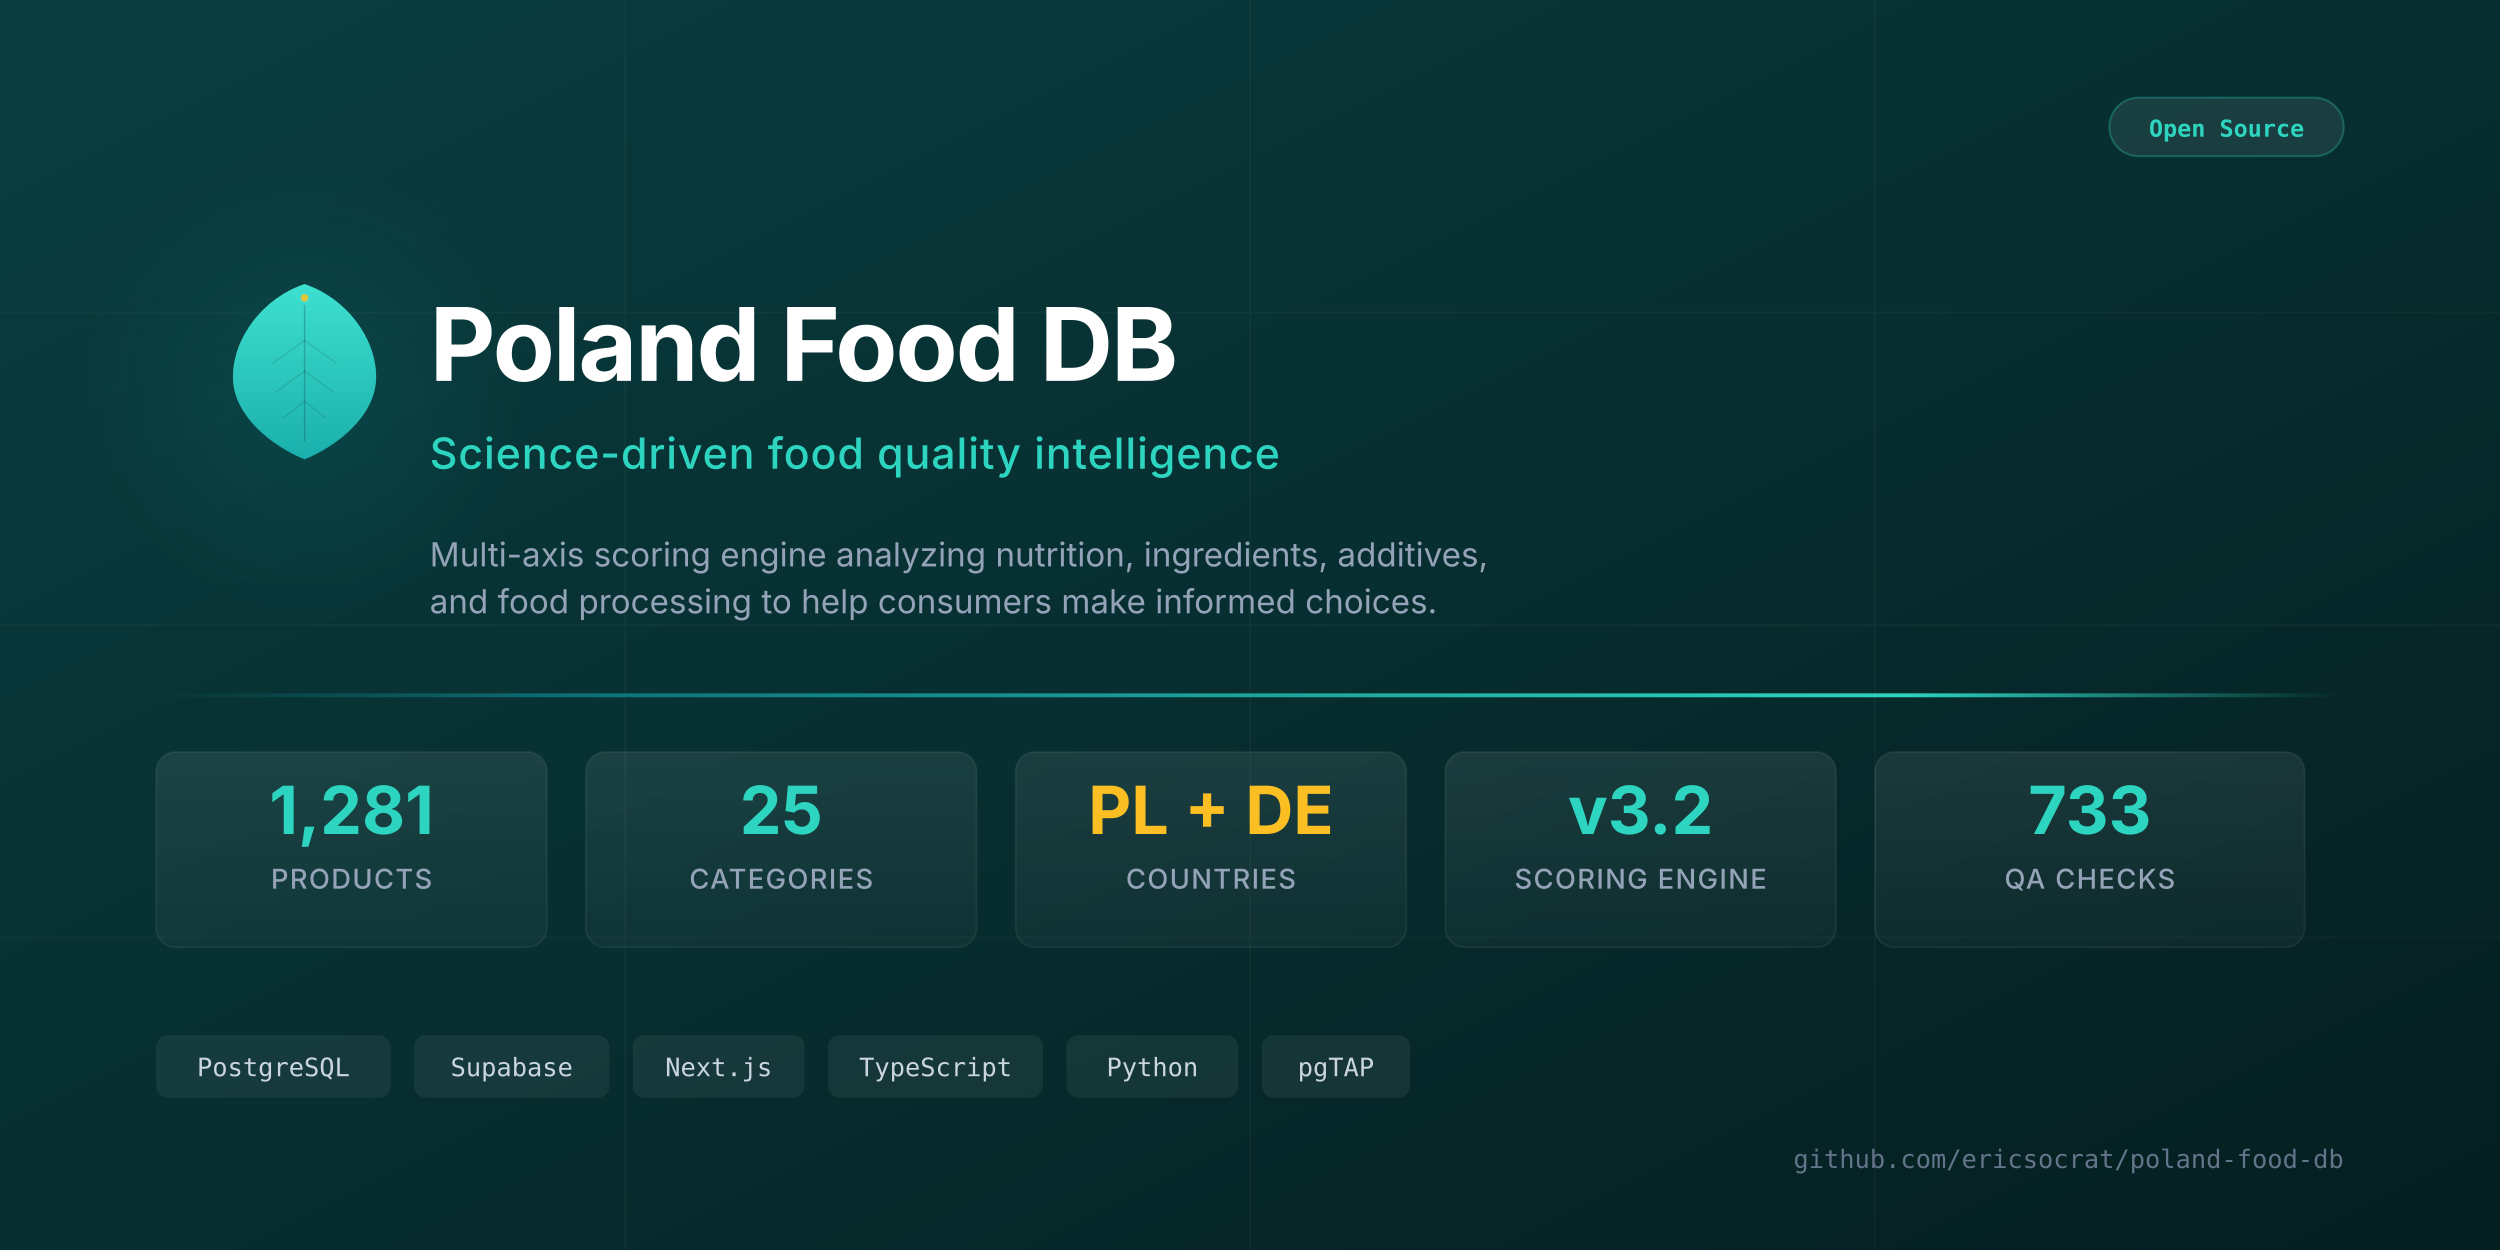
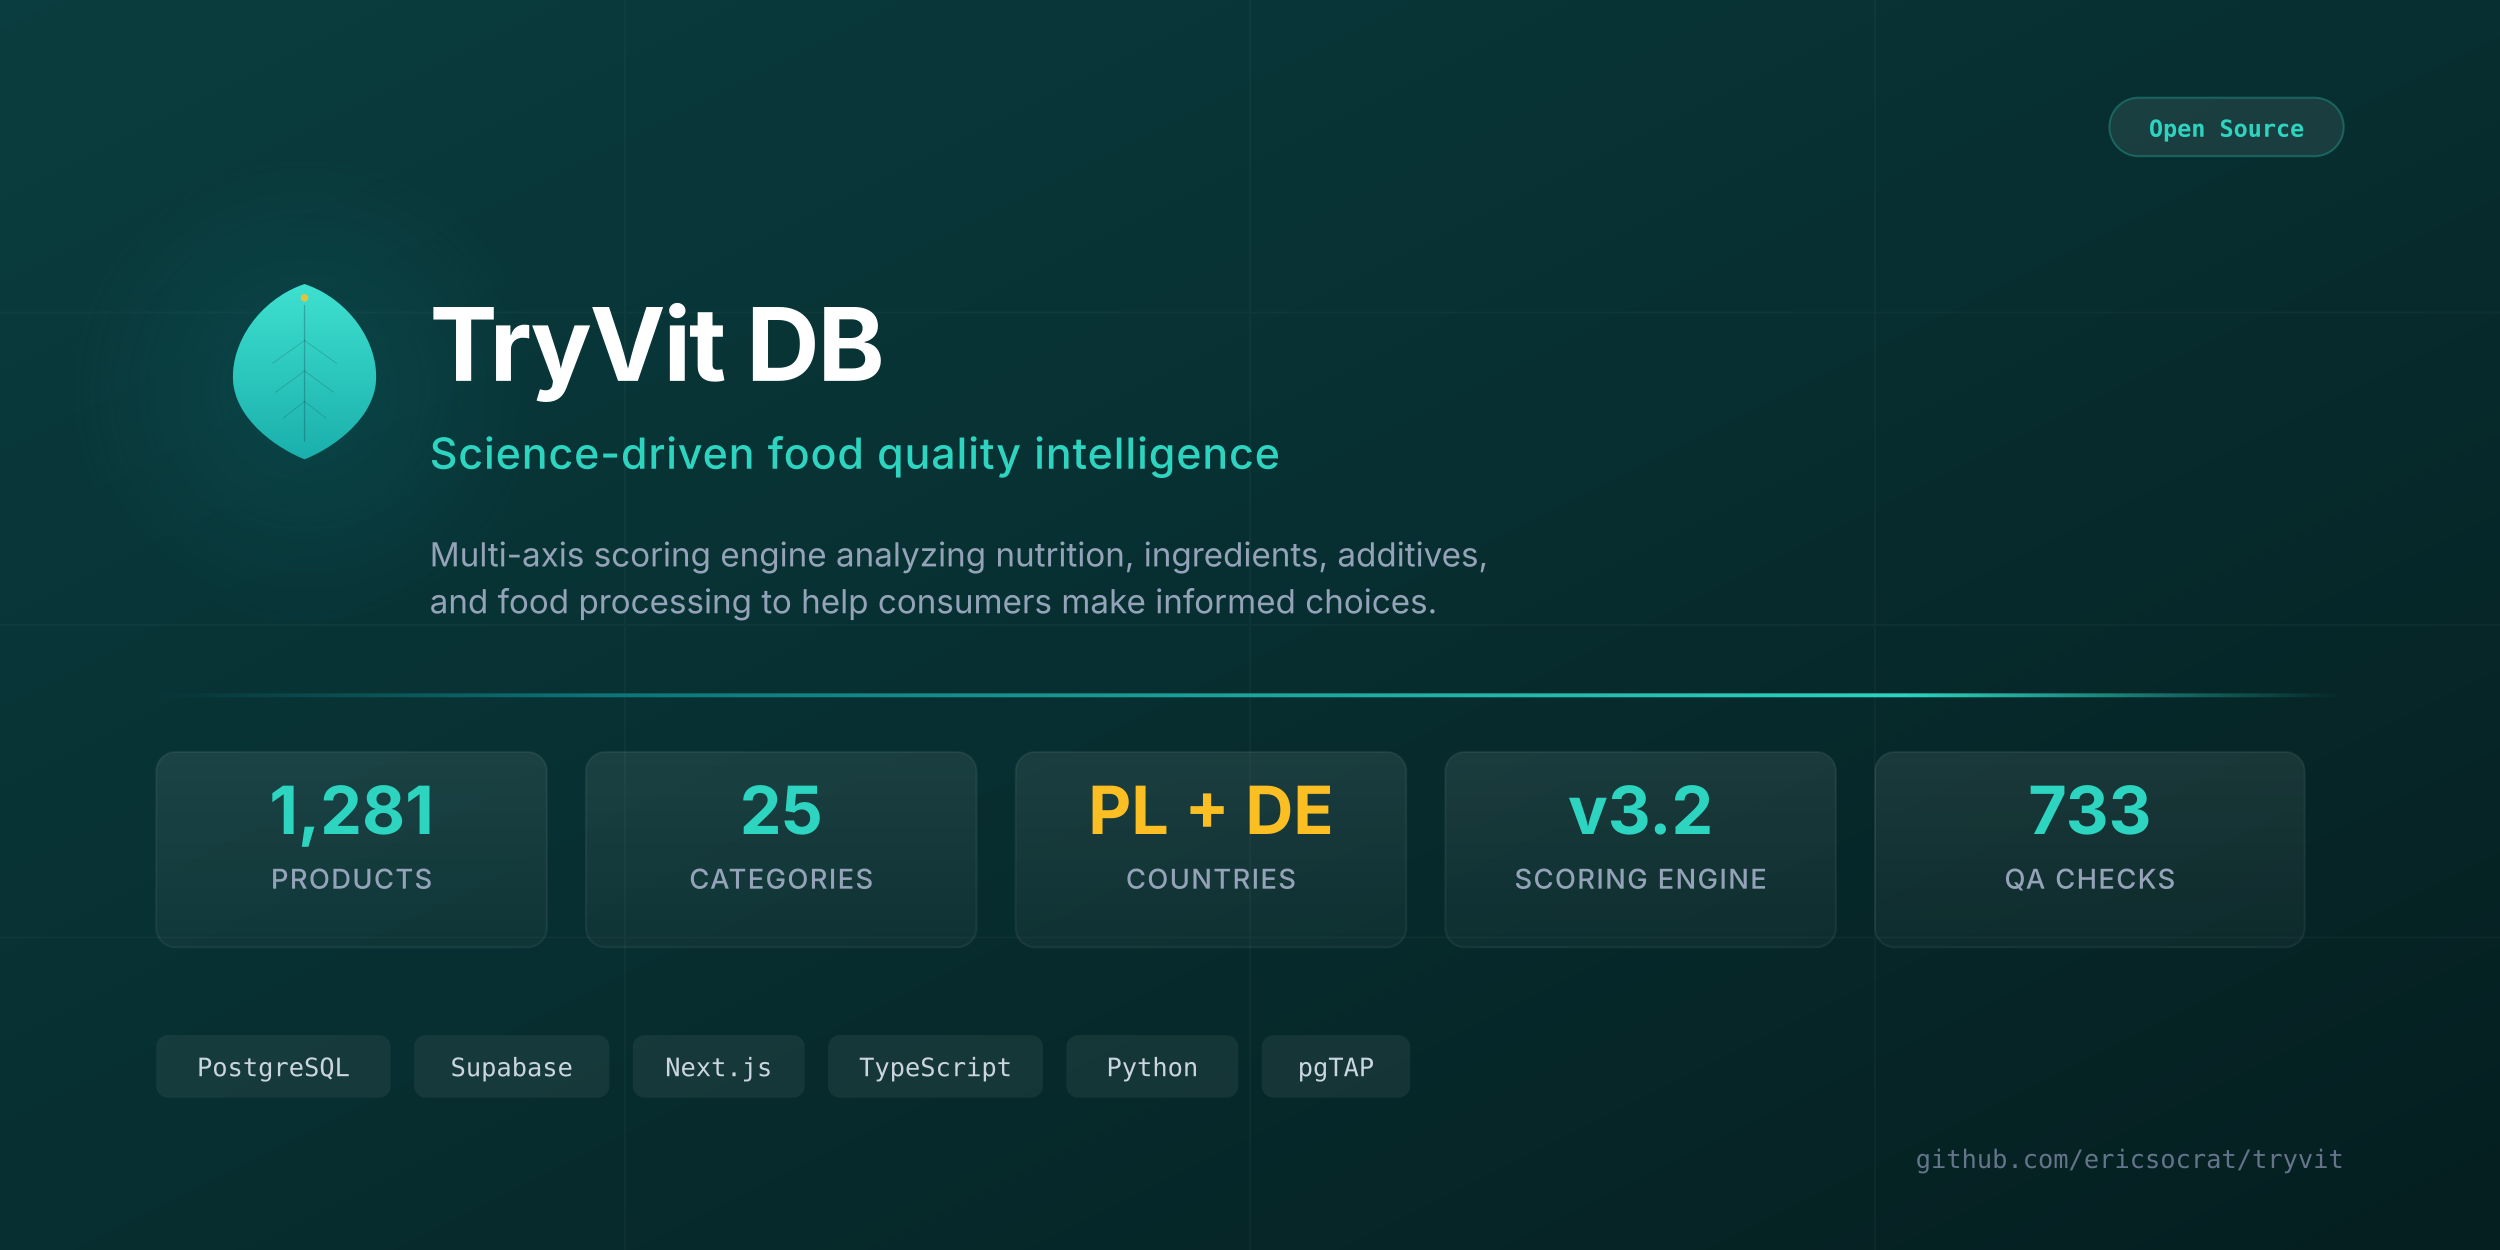
<svg xmlns="http://www.w3.org/2000/svg" viewBox="0 0 1280 640" width="1280" height="640">
  <defs>
    <linearGradient id="bg" x1="0" y1="0" x2="1" y2="1">
      <stop offset="0%" stop-color="#0a3d3f" />
      <stop offset="50%" stop-color="#072e30" />
      <stop offset="100%" stop-color="#051e1f" />
    </linearGradient>
    <linearGradient id="accent-line" x1="0" y1="0" x2="1" y2="0">
      <stop offset="0%" stop-color="#0d7377" stop-opacity="0" />
      <stop offset="20%" stop-color="#0d7377" />
      <stop offset="80%" stop-color="#2dd4bf" />
      <stop offset="100%" stop-color="#2dd4bf" stop-opacity="0" />
    </linearGradient>
    <linearGradient id="logo-fill" x1="0" y1="0" x2="0" y2="1">
      <stop offset="0%" stop-color="#3ee0d0" />
      <stop offset="100%" stop-color="#1aafab" />
    </linearGradient>
    <radialGradient id="glow" cx="0.5" cy="0.5" r="0.5">
      <stop offset="0%" stop-color="#0d7377" stop-opacity="0.25" />
      <stop offset="100%" stop-color="#0d7377" stop-opacity="0" />
    </radialGradient>
    <linearGradient id="card-bg" x1="0" y1="0" x2="0" y2="1">
      <stop offset="0%" stop-color="#ffffff" stop-opacity="0.08" />
      <stop offset="100%" stop-color="#ffffff" stop-opacity="0.03" />
    </linearGradient>
  </defs>
  <rect width="1280" height="640" fill="url(#bg)" />
  <g opacity="0.03">
    <line x1="0" y1="160" x2="1280" y2="160" stroke="#ffffff" stroke-width="1" />
    <line x1="0" y1="320" x2="1280" y2="320" stroke="#ffffff" stroke-width="1" />
    <line x1="0" y1="480" x2="1280" y2="480" stroke="#ffffff" stroke-width="1" />
    <line x1="320" y1="0" x2="320" y2="640" stroke="#ffffff" stroke-width="1" />
    <line x1="640" y1="0" x2="640" y2="640" stroke="#ffffff" stroke-width="1" />
    <line x1="960" y1="0" x2="960" y2="640" stroke="#ffffff" stroke-width="1" />
  </g>
  <rect x="80" y="355" width="1120" height="2" fill="url(#accent-line)" rx="1" />
  <circle cx="156" cy="200" r="120" fill="url(#glow)" />
  <g transform="translate(106, 140) scale(0.195)">
    <path d="M 256 28 C 364 64, 444 168, 444 272 C 444 376, 336 456, 256 488 C 176 456, 68 376, 68 272 C 68 168, 148 64, 256 28 Z" fill="url(#logo-fill)" />
    <path d="M 256 28 C 364 64, 444 168, 444 272 C 444 376, 336 456, 256 488 C 176 456, 68 376, 68 272 C 68 168, 148 64, 256 28 Z" fill="url(#logo-fill)" opacity="0.3" />
    <line x1="256" y1="84" x2="256" y2="440" stroke="#0f172a" stroke-width="3.5" opacity="0.25" stroke-linecap="round" />
    <line x1="256" y1="176" x2="172" y2="236" stroke="#0f172a" stroke-width="2.5" opacity="0.18" stroke-linecap="round" />
    <line x1="256" y1="176" x2="340" y2="236" stroke="#0f172a" stroke-width="2.5" opacity="0.18" stroke-linecap="round" />
    <line x1="256" y1="256" x2="180" y2="312" stroke="#0f172a" stroke-width="2.5" opacity="0.18" stroke-linecap="round" />
    <line x1="256" y1="256" x2="332" y2="312" stroke="#0f172a" stroke-width="2.5" opacity="0.18" stroke-linecap="round" />
    <line x1="256" y1="336" x2="200" y2="380" stroke="#0f172a" stroke-width="2.5" opacity="0.18" stroke-linecap="round" />
    <line x1="256" y1="336" x2="312" y2="380" stroke="#0f172a" stroke-width="2.5" opacity="0.18" stroke-linecap="round" />
    <circle cx="256" cy="64" r="10" fill="#fbbf24" opacity="0.85" />
  </g>
-   <text x="220" y="195" fill="#ffffff" font-family="system-ui, -apple-system, 'Segoe UI', sans-serif" font-size="52" font-weight="700" letter-spacing="-0.02em">Poland Food DB</text>
+   <text x="220" y="195" fill="#ffffff" font-family="system-ui, -apple-system, 'Segoe UI', sans-serif" font-size="52" font-weight="700" letter-spacing="-0.02em">TryVit DB</text>
  <text x="220" y="240" fill="#2dd4bf" font-family="system-ui, -apple-system, 'Segoe UI', sans-serif" font-size="22" font-weight="500" letter-spacing="0.02em">Science-driven food quality intelligence</text>
  <text x="220" y="290" fill="#94a3b8" font-family="system-ui, -apple-system, 'Segoe UI', sans-serif" font-size="17" font-weight="400">
    <tspan>Multi-axis scoring engine analyzing nutrition, ingredients, additives,</tspan>
    <tspan x="220" dy="24">and food processing to help consumers make informed choices.</tspan>
  </text>
  <g transform="translate(80, 385)">
    <rect width="200" height="100" rx="10" fill="url(#card-bg)" stroke="#ffffff" stroke-opacity="0.06" stroke-width="1" />
    <text x="100" y="42" text-anchor="middle" fill="#2dd4bf" font-family="system-ui, -apple-system, 'Segoe UI', sans-serif" font-size="34" font-weight="700">1,281</text>
    <text x="100" y="70" text-anchor="middle" fill="#94a3b8" font-family="system-ui, -apple-system, 'Segoe UI', sans-serif" font-size="14" font-weight="500" letter-spacing="0.05em">PRODUCTS</text>
  </g>
  <g transform="translate(300, 385)">
    <rect width="200" height="100" rx="10" fill="url(#card-bg)" stroke="#ffffff" stroke-opacity="0.06" stroke-width="1" />
    <text x="100" y="42" text-anchor="middle" fill="#2dd4bf" font-family="system-ui, -apple-system, 'Segoe UI', sans-serif" font-size="34" font-weight="700">25</text>
    <text x="100" y="70" text-anchor="middle" fill="#94a3b8" font-family="system-ui, -apple-system, 'Segoe UI', sans-serif" font-size="14" font-weight="500" letter-spacing="0.05em">CATEGORIES</text>
  </g>
  <g transform="translate(520, 385)">
    <rect width="200" height="100" rx="10" fill="url(#card-bg)" stroke="#ffffff" stroke-opacity="0.06" stroke-width="1" />
    <text x="100" y="42" text-anchor="middle" fill="#fbbf24" font-family="system-ui, -apple-system, 'Segoe UI', sans-serif" font-size="34" font-weight="700">PL + DE</text>
    <text x="100" y="70" text-anchor="middle" fill="#94a3b8" font-family="system-ui, -apple-system, 'Segoe UI', sans-serif" font-size="14" font-weight="500" letter-spacing="0.05em">COUNTRIES</text>
  </g>
  <g transform="translate(740, 385)">
    <rect width="200" height="100" rx="10" fill="url(#card-bg)" stroke="#ffffff" stroke-opacity="0.06" stroke-width="1" />
    <text x="100" y="42" text-anchor="middle" fill="#2dd4bf" font-family="system-ui, -apple-system, 'Segoe UI', sans-serif" font-size="34" font-weight="700">v3.2</text>
    <text x="100" y="70" text-anchor="middle" fill="#94a3b8" font-family="system-ui, -apple-system, 'Segoe UI', sans-serif" font-size="14" font-weight="500" letter-spacing="0.05em">SCORING ENGINE</text>
  </g>
  <g transform="translate(960, 385)">
    <rect width="220" height="100" rx="10" fill="url(#card-bg)" stroke="#ffffff" stroke-opacity="0.06" stroke-width="1" />
    <text x="110" y="42" text-anchor="middle" fill="#2dd4bf" font-family="system-ui, -apple-system, 'Segoe UI', sans-serif" font-size="34" font-weight="700">733</text>
    <text x="110" y="70" text-anchor="middle" fill="#94a3b8" font-family="system-ui, -apple-system, 'Segoe UI', sans-serif" font-size="14" font-weight="500" letter-spacing="0.05em">QA CHECKS</text>
  </g>
  <g transform="translate(80, 530)">
    <rect x="0" y="0" width="120" height="32" rx="6" fill="#ffffff" fill-opacity="0.06" />
    <text x="60" y="21" text-anchor="middle" fill="#cbd5e1" font-family="ui-monospace, 'SF Mono', 'Cascadia Code', monospace" font-size="13" font-weight="500">PostgreSQL</text>
    <rect x="132" y="0" width="100" height="32" rx="6" fill="#ffffff" fill-opacity="0.06" />
    <text x="182" y="21" text-anchor="middle" fill="#cbd5e1" font-family="ui-monospace, 'SF Mono', 'Cascadia Code', monospace" font-size="13" font-weight="500">Supabase</text>
    <rect x="244" y="0" width="88" height="32" rx="6" fill="#ffffff" fill-opacity="0.06" />
    <text x="288" y="21" text-anchor="middle" fill="#cbd5e1" font-family="ui-monospace, 'SF Mono', 'Cascadia Code', monospace" font-size="13" font-weight="500">Next.js</text>
    <rect x="344" y="0" width="110" height="32" rx="6" fill="#ffffff" fill-opacity="0.06" />
    <text x="399" y="21" text-anchor="middle" fill="#cbd5e1" font-family="ui-monospace, 'SF Mono', 'Cascadia Code', monospace" font-size="13" font-weight="500">TypeScript</text>
    <rect x="466" y="0" width="88" height="32" rx="6" fill="#ffffff" fill-opacity="0.06" />
    <text x="510" y="21" text-anchor="middle" fill="#cbd5e1" font-family="ui-monospace, 'SF Mono', 'Cascadia Code', monospace" font-size="13" font-weight="500">Python</text>
    <rect x="566" y="0" width="76" height="32" rx="6" fill="#ffffff" fill-opacity="0.06" />
    <text x="604" y="21" text-anchor="middle" fill="#cbd5e1" font-family="ui-monospace, 'SF Mono', 'Cascadia Code', monospace" font-size="13" font-weight="500">pgTAP</text>
  </g>
-   <text x="1200" y="598" text-anchor="end" fill="#64748b" font-family="ui-monospace, 'SF Mono', 'Cascadia Code', monospace" font-size="13" font-weight="400">github.com/ericsocrat/poland-food-db</text>
+   <text x="1200" y="598" text-anchor="end" fill="#64748b" font-family="ui-monospace, 'SF Mono', 'Cascadia Code', monospace" font-size="13" font-weight="400">github.com/ericsocrat/tryvit</text>
  <g transform="translate(1080, 50)">
    <rect width="120" height="30" rx="15" fill="#ffffff" fill-opacity="0.08" stroke="#2dd4bf" stroke-opacity="0.3" stroke-width="1" />
    <text x="60" y="20" text-anchor="middle" fill="#2dd4bf" font-family="ui-monospace, 'SF Mono', 'Cascadia Code', monospace" font-size="12" font-weight="600">Open Source</text>
  </g>
</svg>
